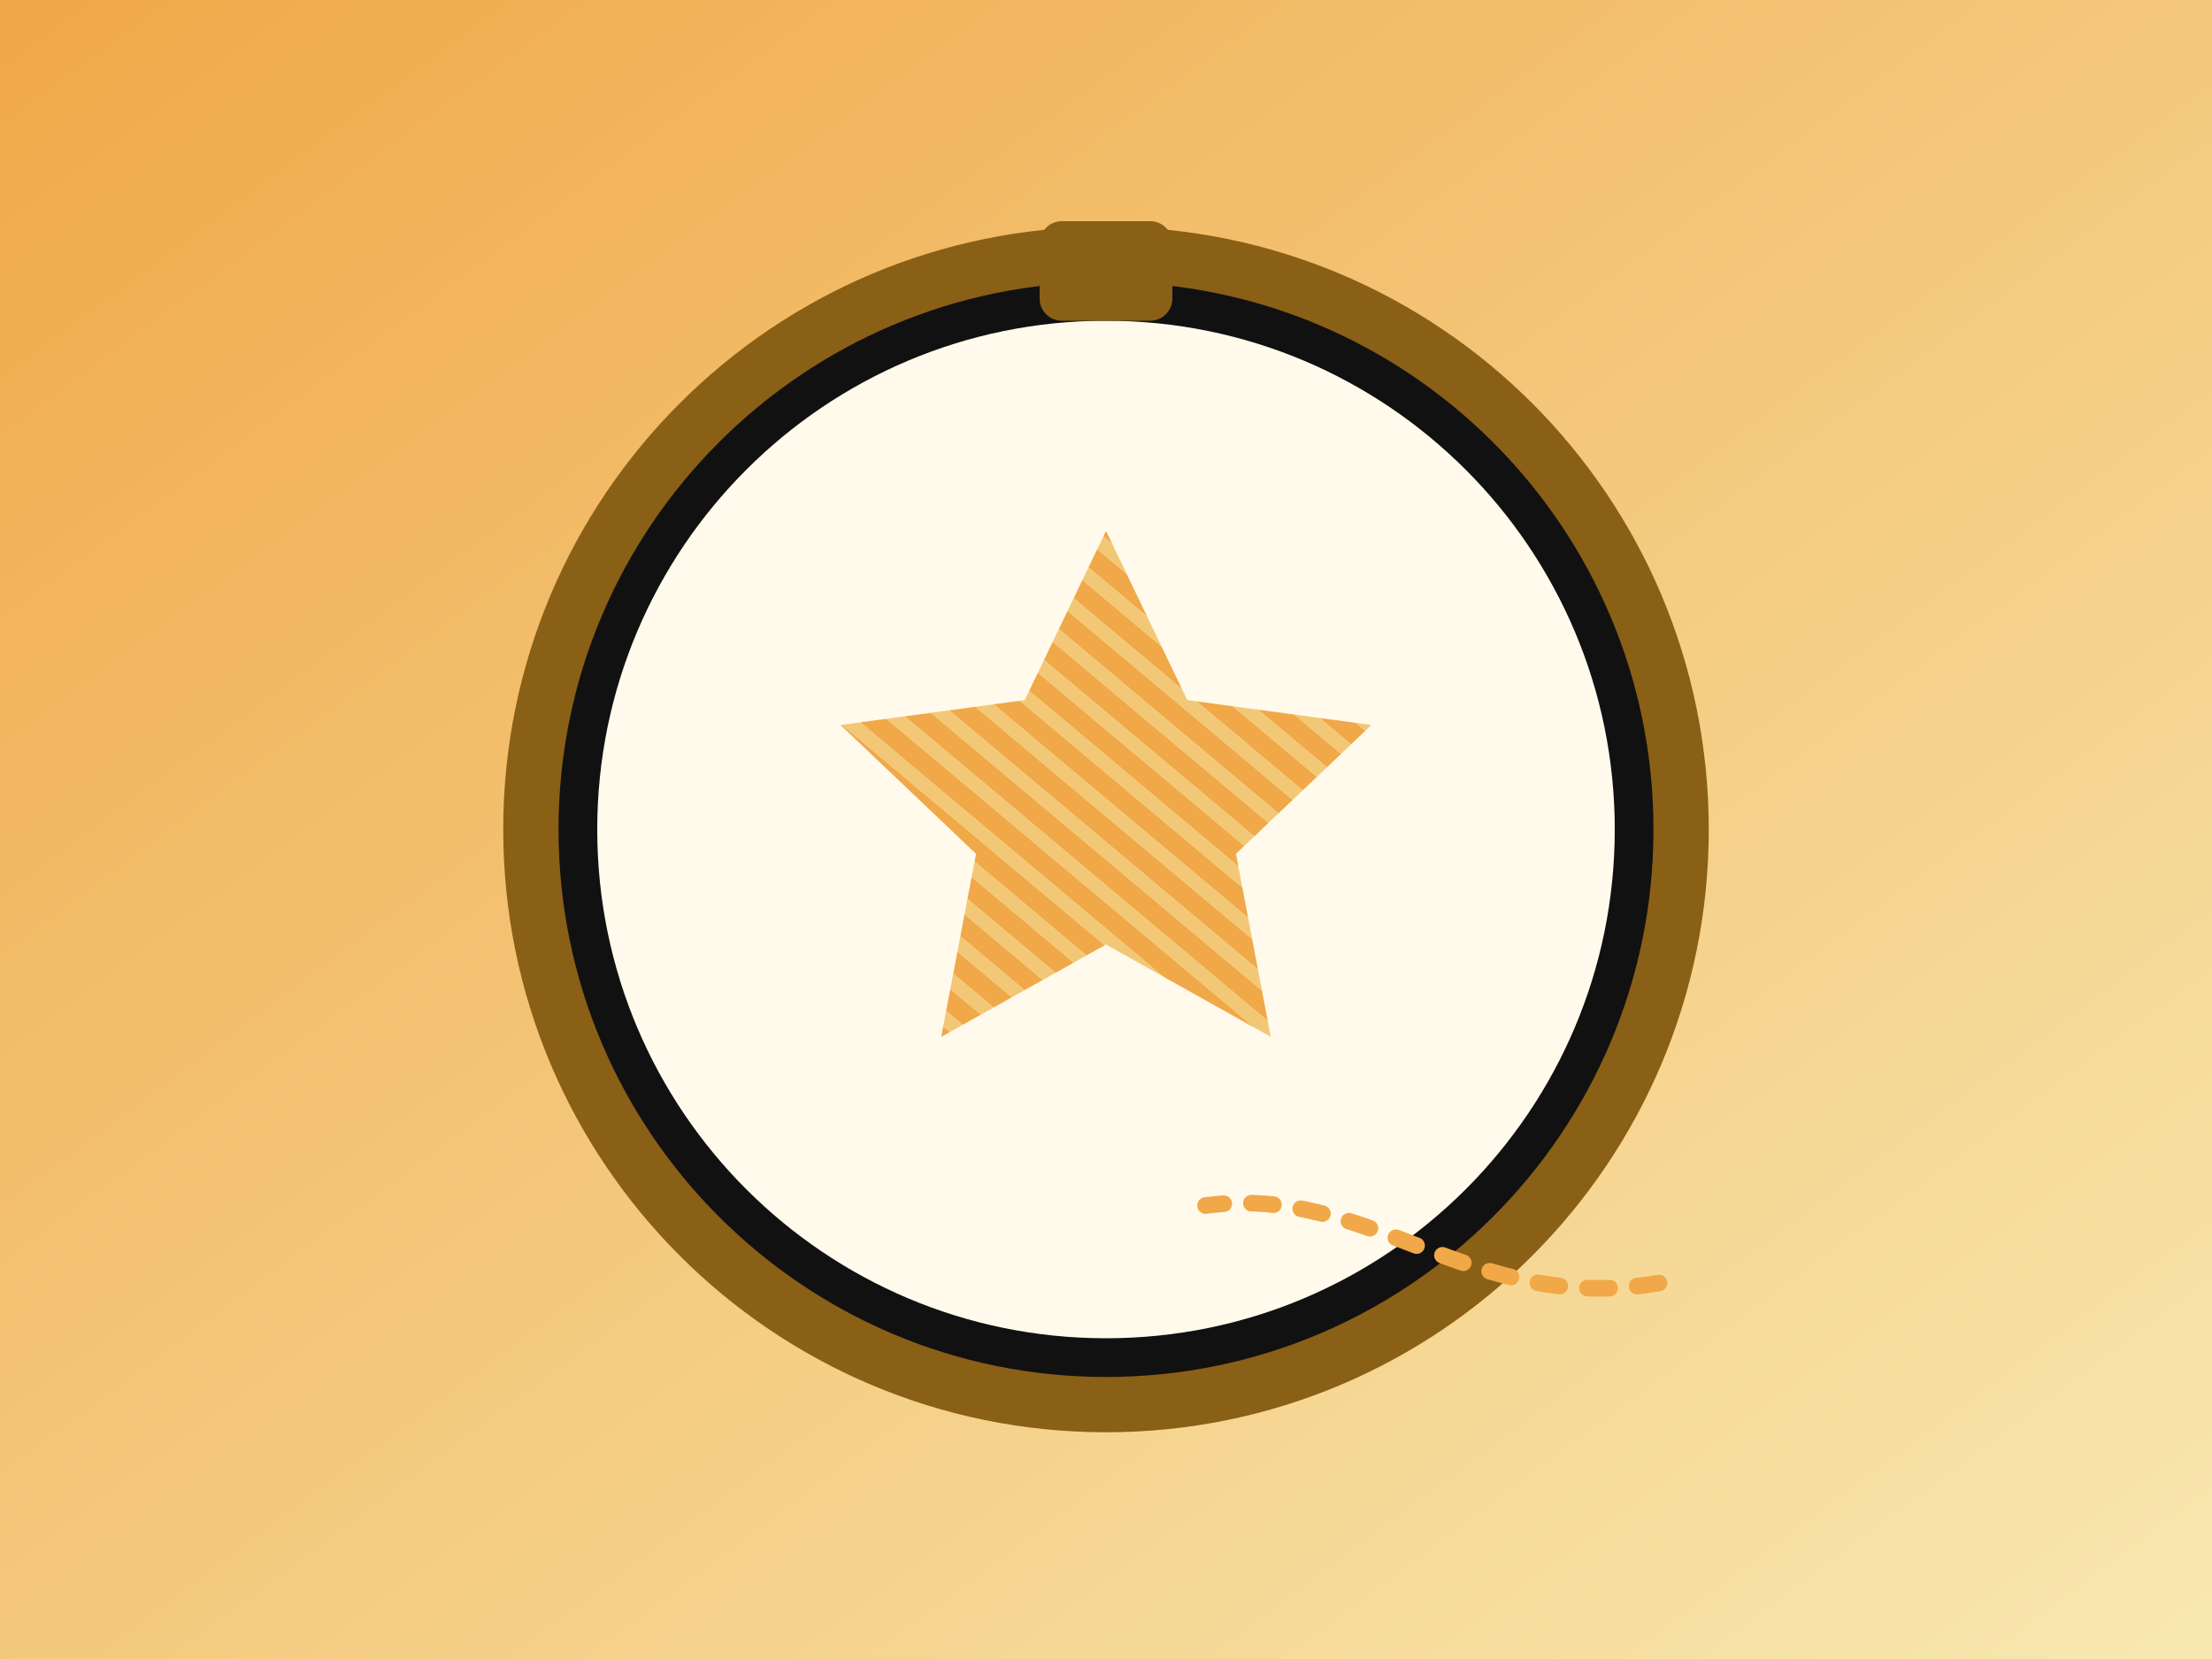
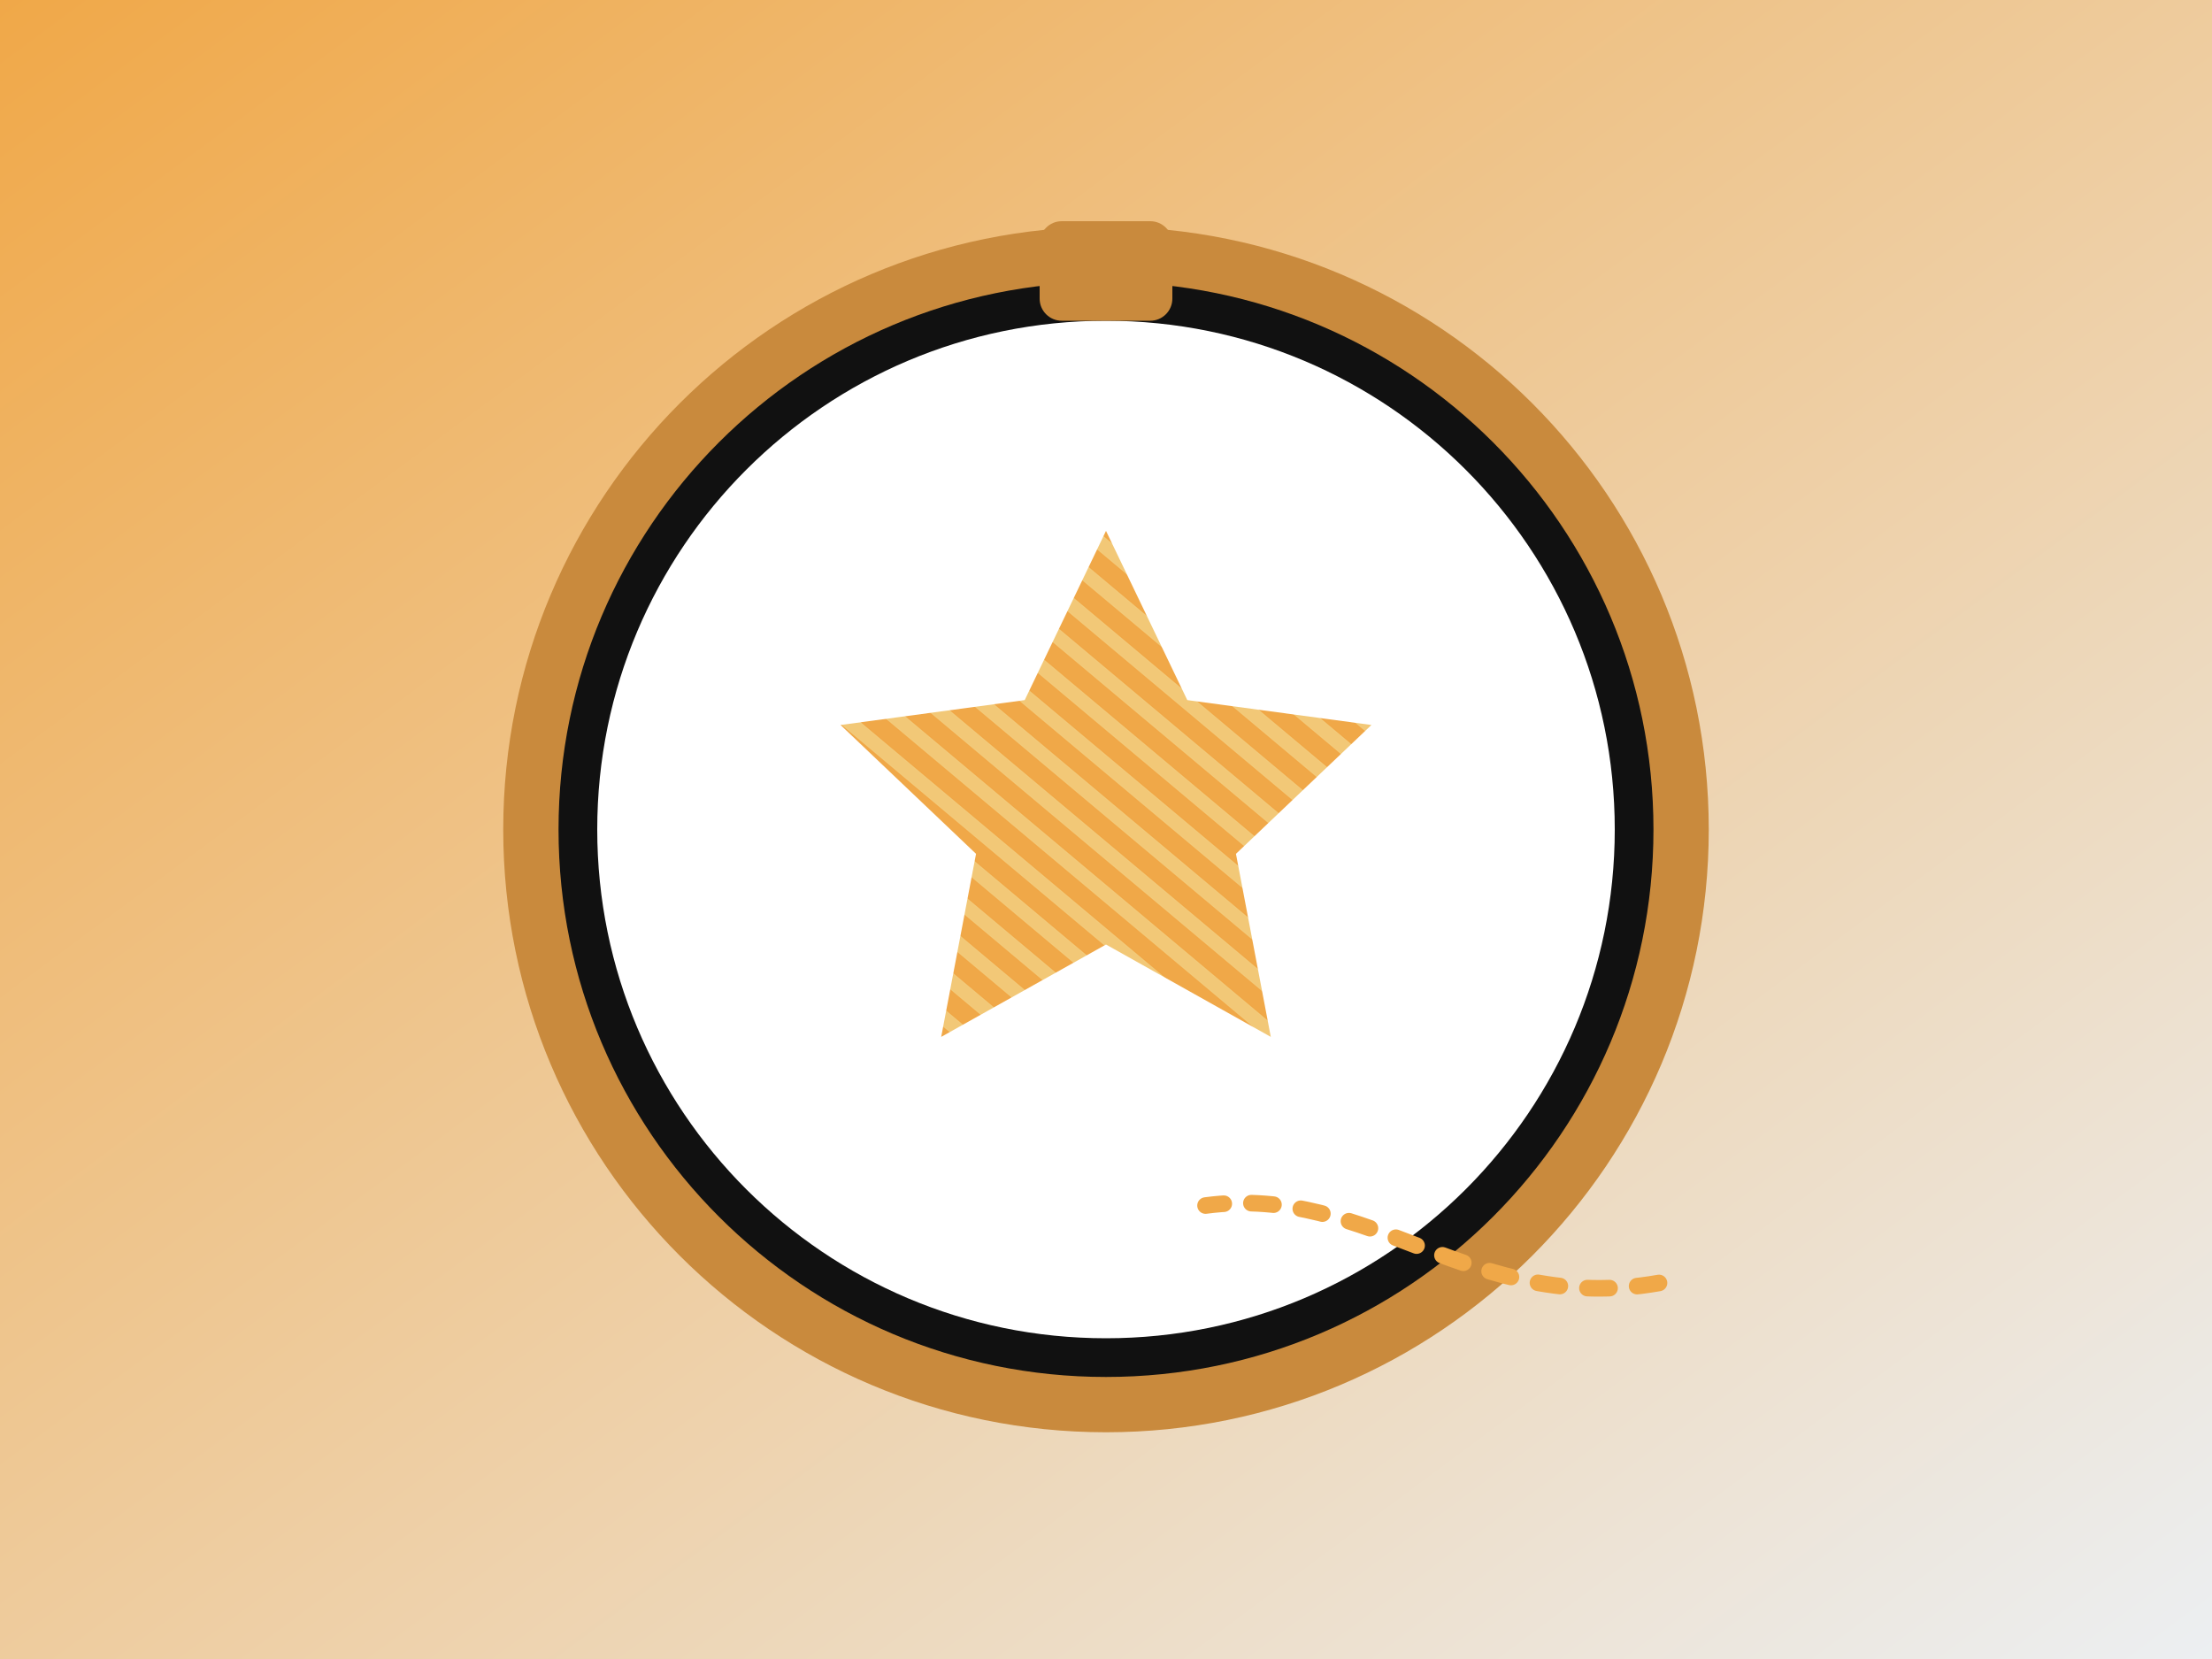
<svg xmlns="http://www.w3.org/2000/svg" viewBox="0 0 400 300" role="img" aria-label="Embroidery hoop">
  <defs>
    <linearGradient id="g" x1="0" y1="0" x2="1" y2="1">
      <stop offset="0" stop-color="#f0a848" />
-       <stop offset="1" stop-color="#f8e8b0" />
+       <stop offset="1" stop-color="#eceff2" />
    </linearGradient>
    <pattern id="st" width="6" height="6" patternUnits="userSpaceOnUse" patternTransform="rotate(40)">
      <rect width="6" height="6" fill="#f0a848" />
      <rect width="6" height="2.600" fill="#f2c877" />
    </pattern>
  </defs>
  <rect width="400" height="300" fill="url(#g)" />
-   <circle cx="200" cy="150" r="104" fill="#111111" stroke="#8a5f16" stroke-width="10" />
-   <circle cx="200" cy="150" r="92" fill="#fffaec" />
+   <circle cx="200" cy="150" r="104" fill="#111111" stroke="#c98a3d" stroke-width="10" />
+   <circle cx="200" cy="150" r="92" fill="#ffffff" />
  <path d="M200 96l14.700 30.600 33.300 4.500-24.500 23.300 6.300 33.100L200 170.800l-29.800 16.700 6.300-33.100-24.500-23.300 33.300-4.500z" fill="url(#st)" />
-   <rect x="188" y="40" width="24" height="18" rx="4" fill="#8a5f16" />
+   <rect x="188" y="40" width="24" height="18" rx="4" fill="#c98a3d" />
  <path d="M300 232c-34 6-52-18-82-14" fill="none" stroke="#f0a848" stroke-width="3" stroke-dasharray="4 5" stroke-linecap="round" />
</svg>
